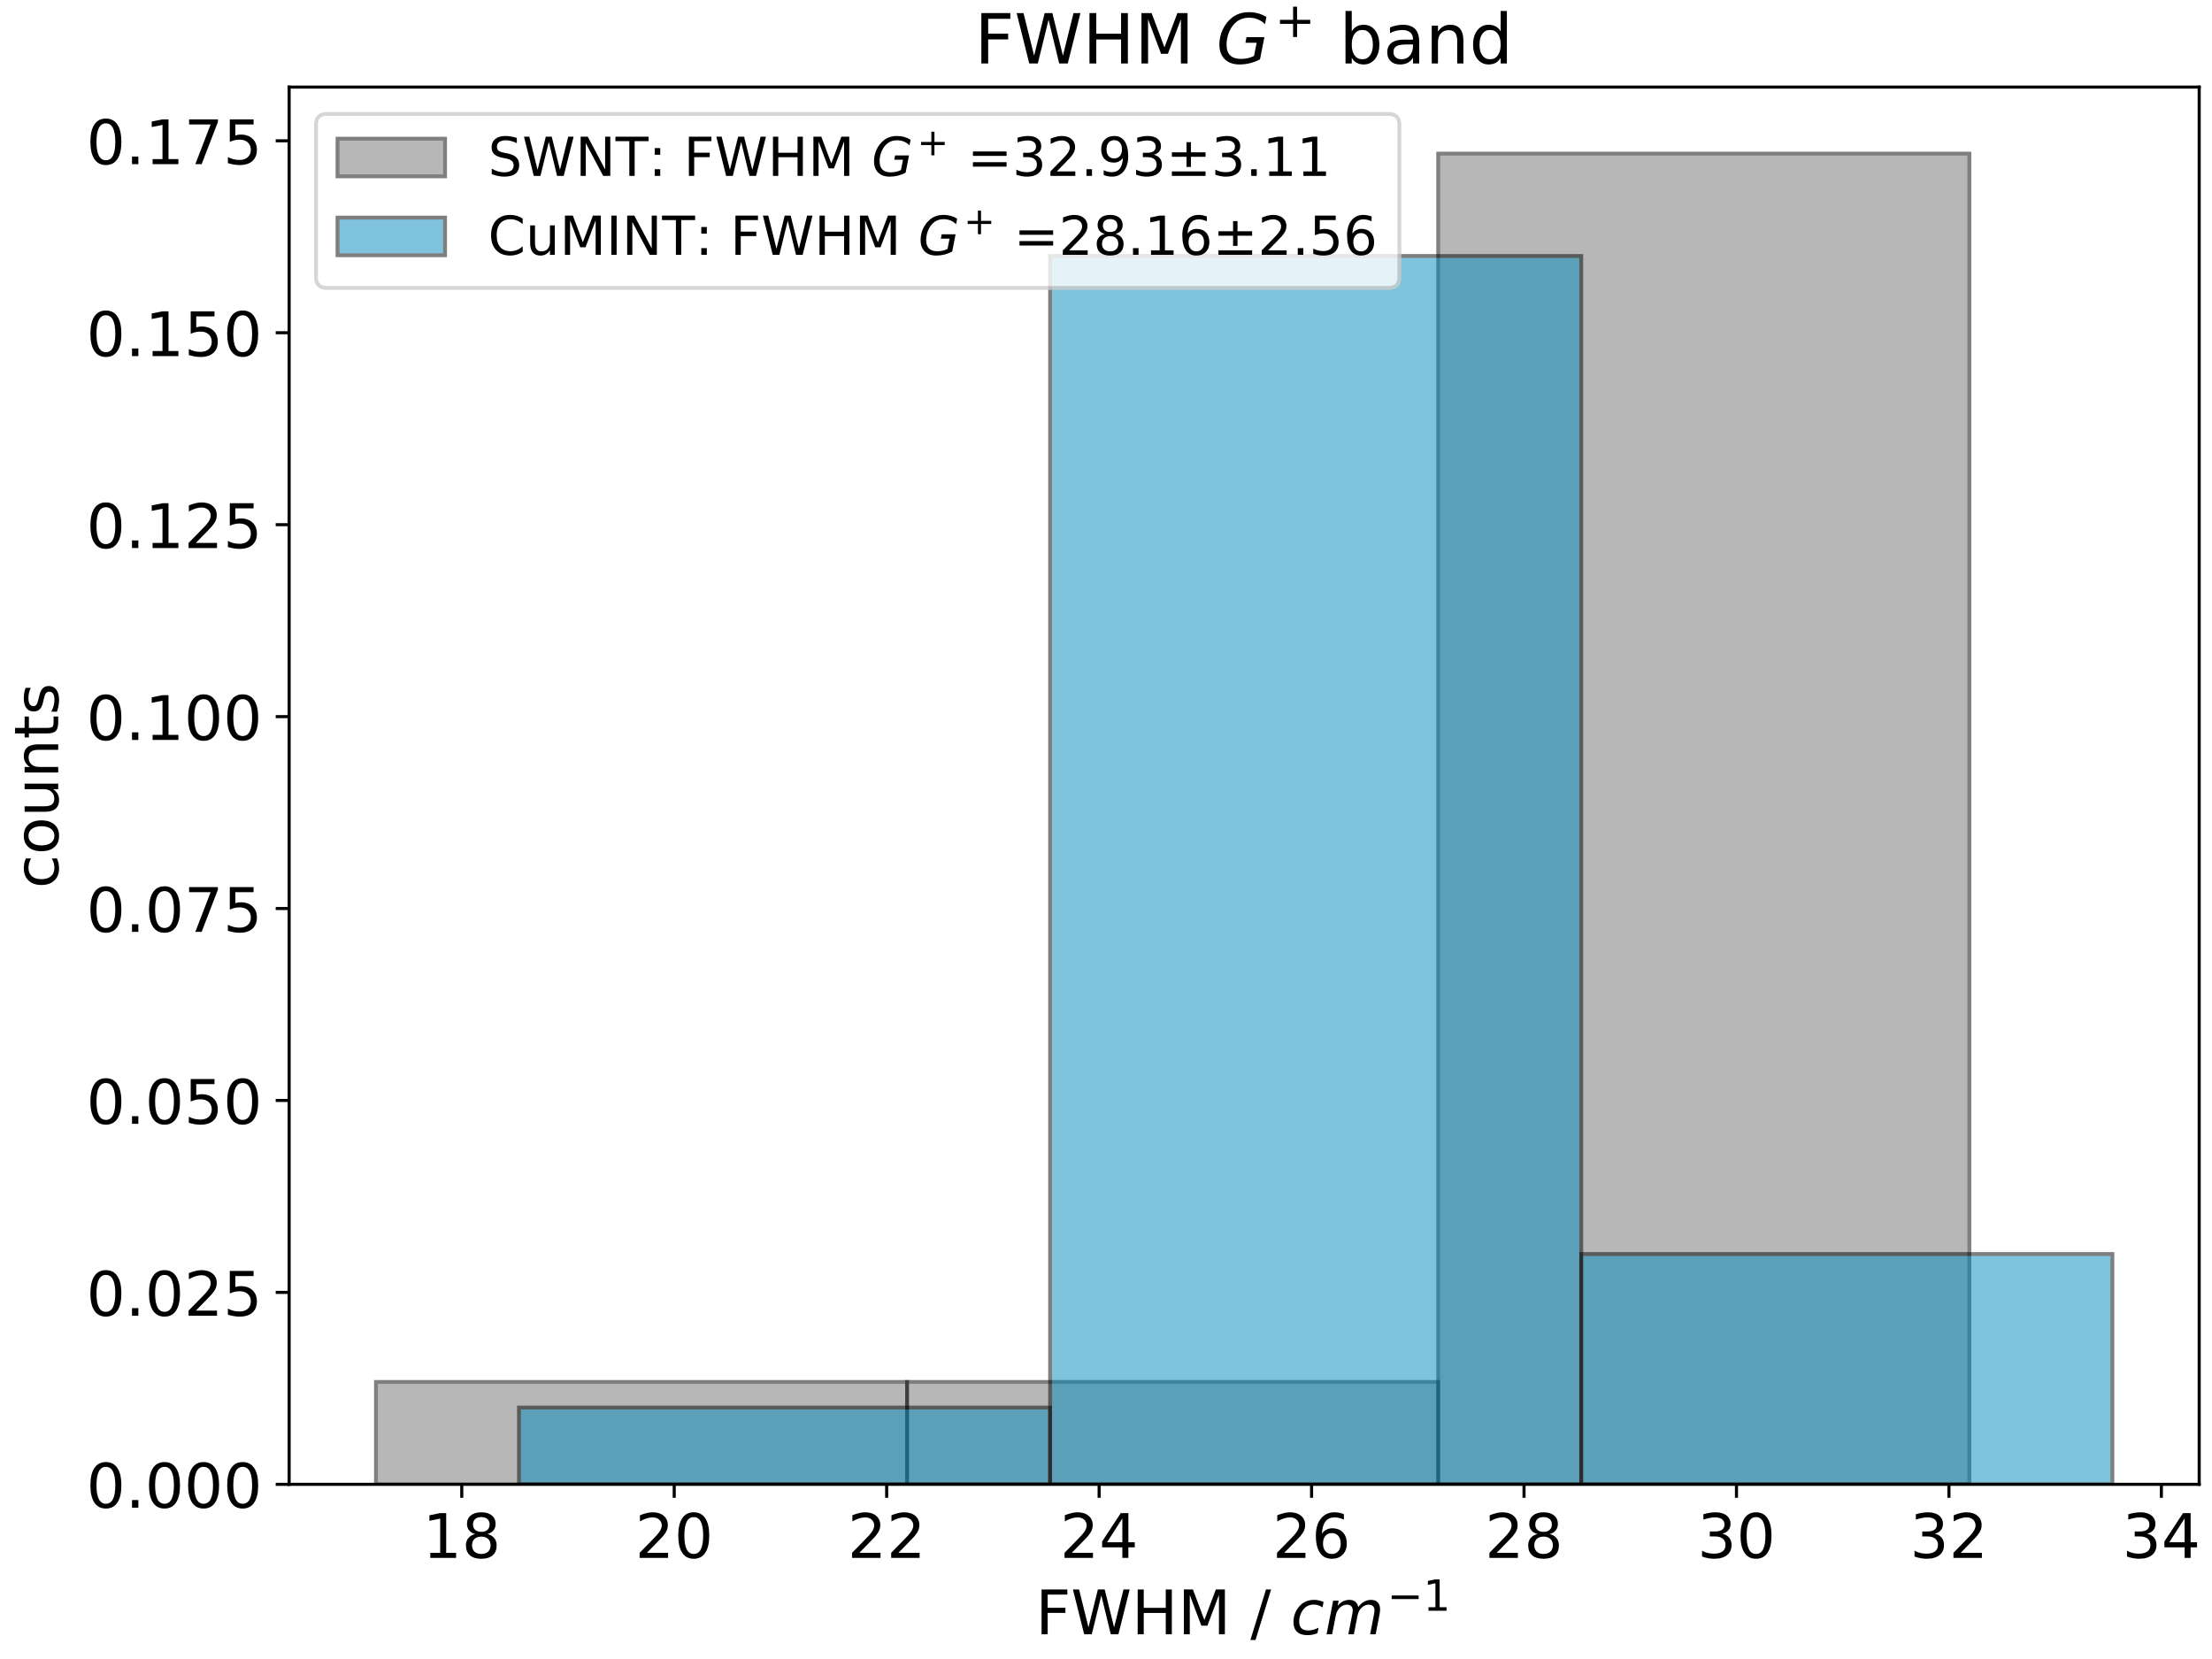
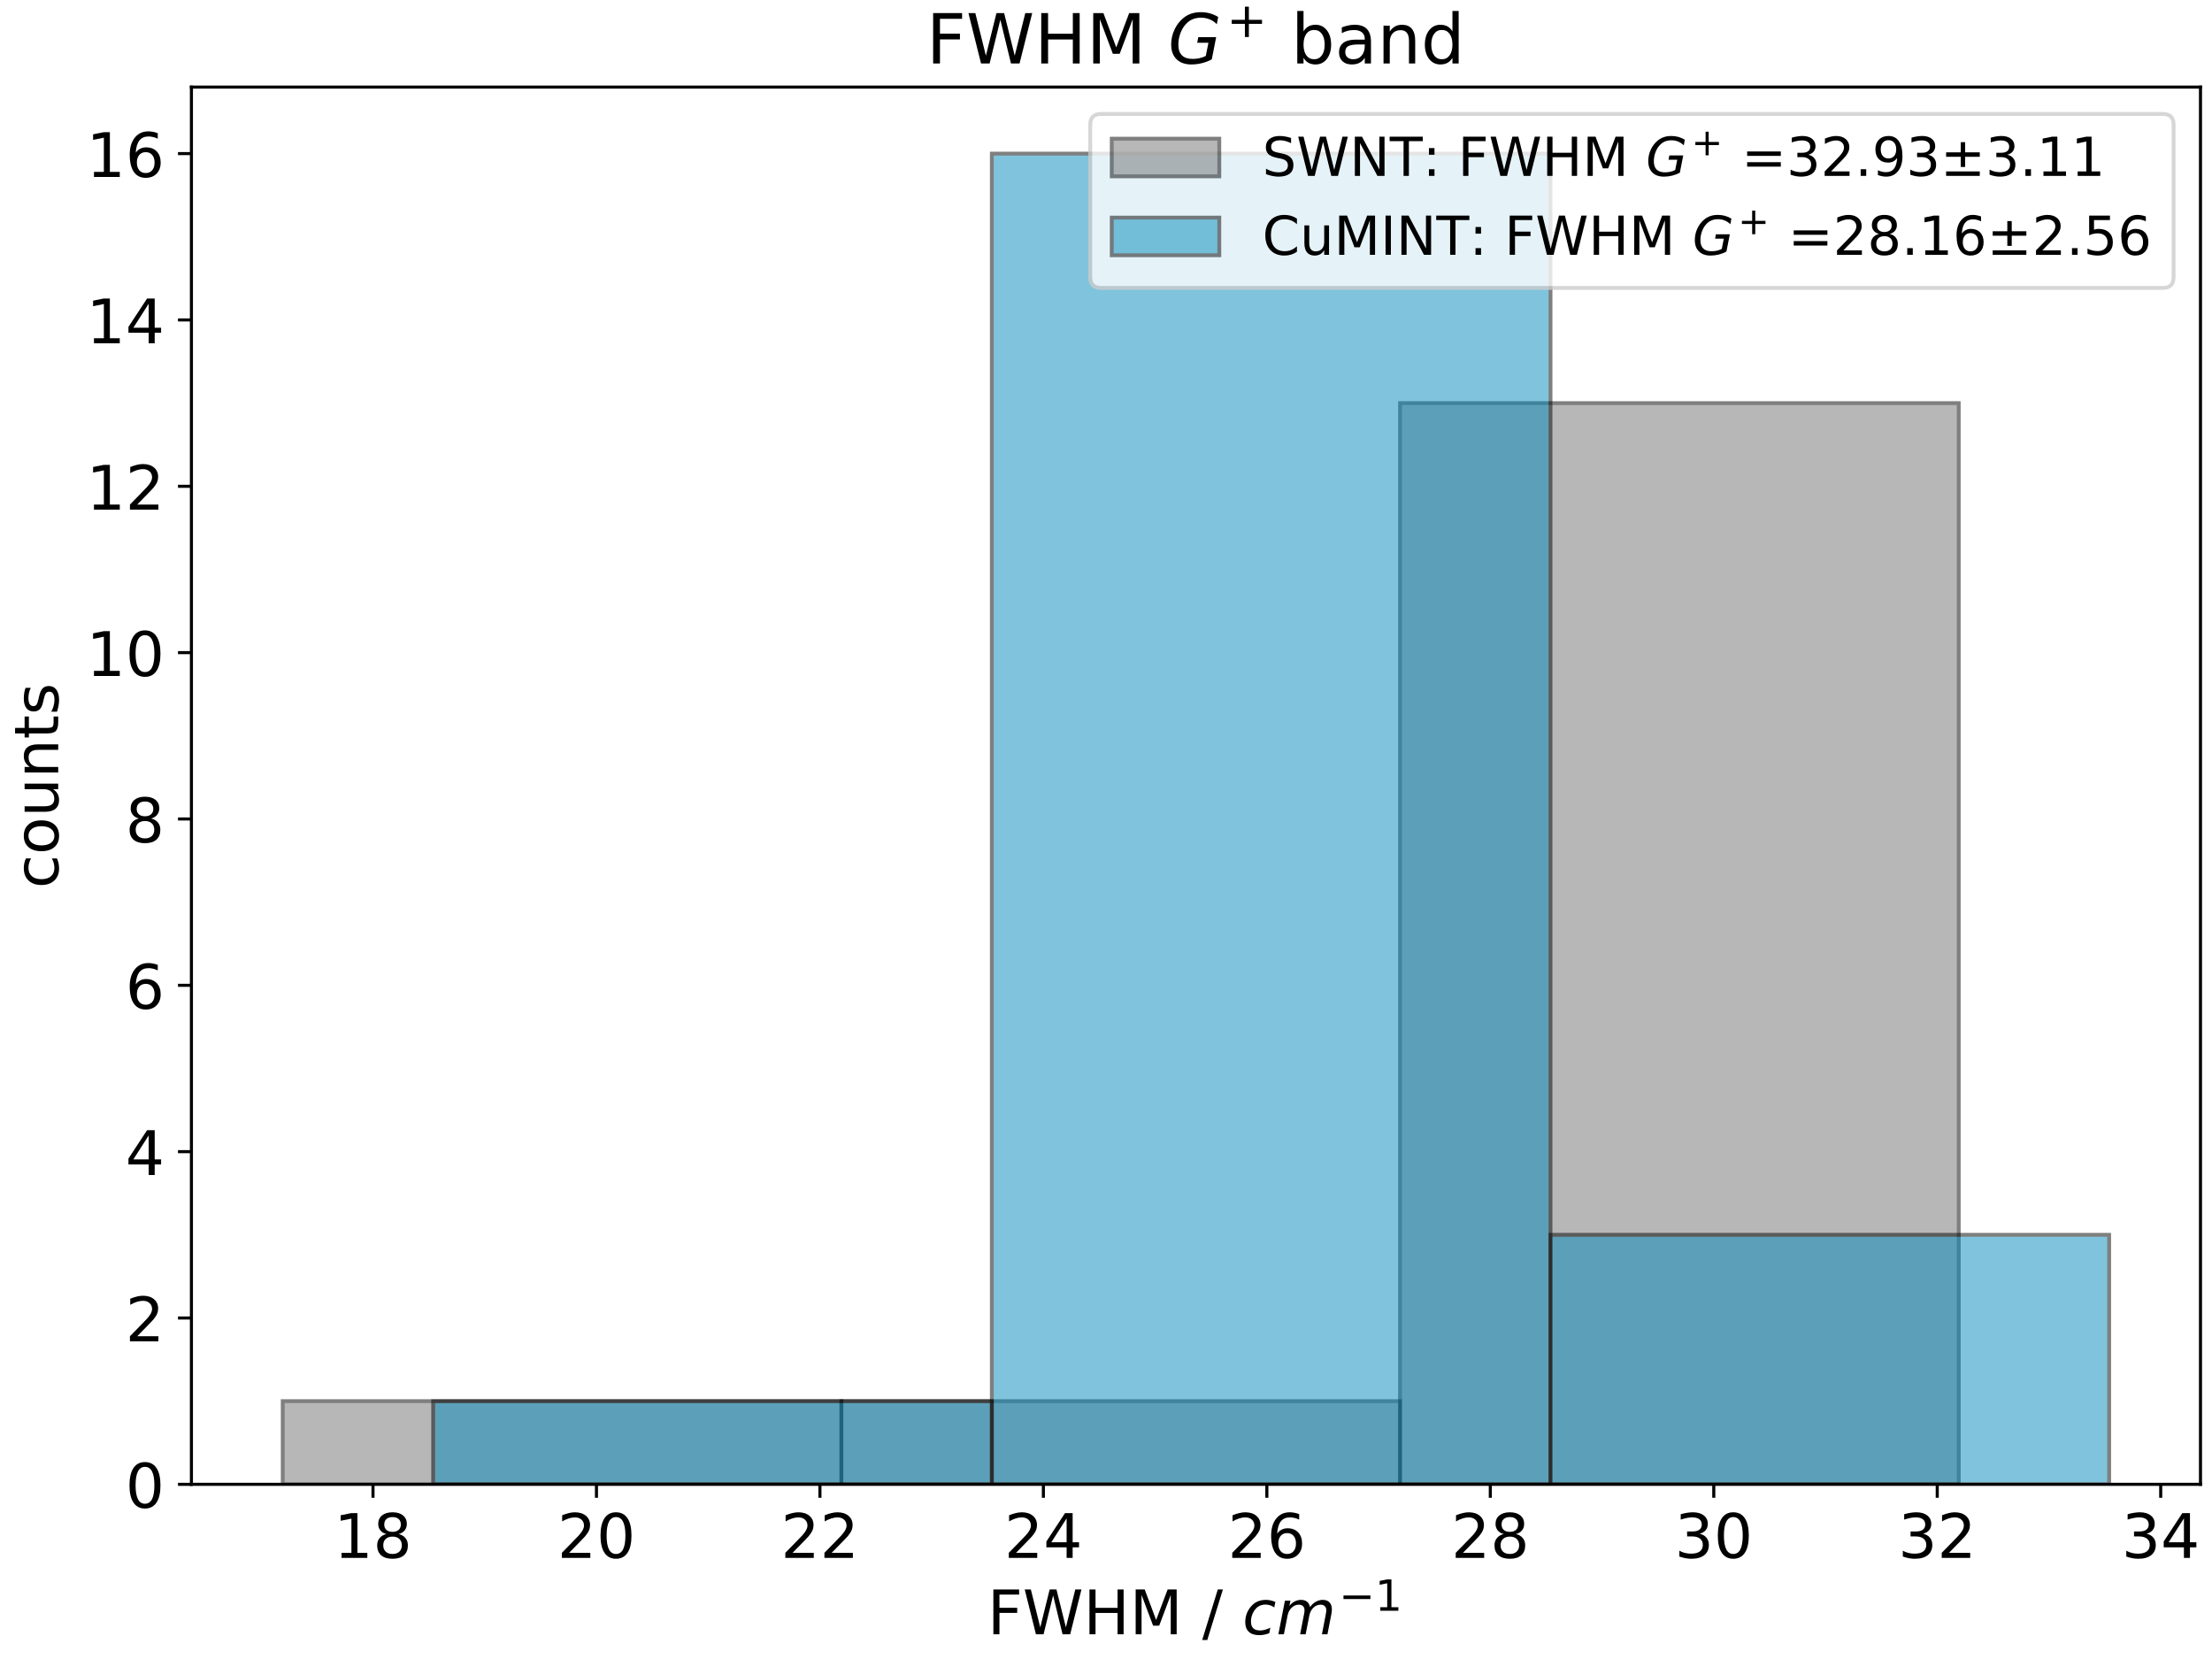
<svg xmlns="http://www.w3.org/2000/svg" xmlns:xlink="http://www.w3.org/1999/xlink" width="576pt" height="432pt" viewBox="0 0 576 432" version="1.1">
  <defs>
    <style type="text/css">*{stroke-linejoin: round; stroke-linecap: butt}</style>
  </defs>
  <g id="figure_1">
    <g id="patch_1">
      <path d="M 0 432  L 576 432  L 576 0  L 0 0  z " style="fill: #ffffff" />
    </g>
    <g id="axes_1">
      <g id="patch_2">
-         <path d="M 75.29 386.515  L 572.666 386.515  L 572.666 22.677  L 75.29 22.677  z " style="fill: #ffffff" />
+         <path d="M 49.845 386.515  L 573 386.515  L 573 22.677  L 49.845 22.677  z " style="fill: #ffffff" />
      </g>
      <g id="patch_3">
-         <path d="M 97.898 386.515  L 236.203 386.515  L 236.203 359.86  L 97.898 359.86  z " clip-path="url(#p4f8b3da697)" style="fill: #6f6f6f; opacity: 0.5; stroke: #000000; stroke-linejoin: miter" />
+         <path d="M 73.625 386.515  L 219.099 386.515  L 219.099 364.858  L 73.625 364.858  z " clip-path="url(#p74e4b82abc)" style="fill: #6f6f6f; opacity: 0.5; stroke: #000000; stroke-linejoin: miter" />
      </g>
      <g id="patch_4">
-         <path d="M 236.203 386.515  L 374.509 386.515  L 374.509 359.86  L 236.203 359.86  z " clip-path="url(#p4f8b3da697)" style="fill: #6f6f6f; opacity: 0.5; stroke: #000000; stroke-linejoin: miter" />
+         <path d="M 219.099 386.515  L 364.572 386.515  L 364.572 364.858  L 219.099 364.858  z " clip-path="url(#p74e4b82abc)" style="fill: #6f6f6f; opacity: 0.5; stroke: #000000; stroke-linejoin: miter" />
      </g>
      <g id="patch_5">
-         <path d="M 374.509 386.515  L 512.814 386.515  L 512.814 40.003  L 374.509 40.003  z " clip-path="url(#p4f8b3da697)" style="fill: #6f6f6f; opacity: 0.5; stroke: #000000; stroke-linejoin: miter" />
+         <path d="M 364.572 386.515  L 510.046 386.515  L 510.046 104.974  L 364.572 104.974  z " clip-path="url(#p74e4b82abc)" style="fill: #6f6f6f; opacity: 0.5; stroke: #000000; stroke-linejoin: miter" />
      </g>
      <g id="patch_6">
-         <path d="M 135.142 386.515  L 273.447 386.515  L 273.447 366.524  L 135.142 366.524  z " clip-path="url(#p4f8b3da697)" style="fill: #008aba; opacity: 0.5; stroke: #000000; stroke-linejoin: miter" />
+         <path d="M 112.799 386.515  L 258.273 386.515  L 258.273 364.858  L 112.799 364.858  z " clip-path="url(#p74e4b82abc)" style="fill: #008aba; opacity: 0.5; stroke: #000000; stroke-linejoin: miter" />
      </g>
      <g id="patch_7">
-         <path d="M 273.447 386.515  L 411.752 386.515  L 411.752 66.658  L 273.447 66.658  z " clip-path="url(#p4f8b3da697)" style="fill: #008aba; opacity: 0.5; stroke: #000000; stroke-linejoin: miter" />
+         <path d="M 258.273 386.515  L 403.746 386.515  L 403.746 40.003  L 258.273 40.003  z " clip-path="url(#p74e4b82abc)" style="fill: #008aba; opacity: 0.5; stroke: #000000; stroke-linejoin: miter" />
      </g>
      <g id="patch_8">
-         <path d="M 411.752 386.515  L 550.058 386.515  L 550.058 326.542  L 411.752 326.542  z " clip-path="url(#p4f8b3da697)" style="fill: #008aba; opacity: 0.5; stroke: #000000; stroke-linejoin: miter" />
+         <path d="M 403.746 386.515  L 549.22 386.515  L 549.22 321.544  L 403.746 321.544  z " clip-path="url(#p74e4b82abc)" style="fill: #008aba; opacity: 0.5; stroke: #000000; stroke-linejoin: miter" />
      </g>
      <g id="matplotlib.axis_1">
        <g id="xtick_1">
          <g id="line2d_1">
            <defs>
-               <path id="mf78ee5c42e" d="M 0 0  L 0 3.5  " style="stroke: #000000; stroke-width: 0.8" />
-             </defs>
-             <g>
-               <use xlink:href="#mf78ee5c42e" x="120.243" y="386.515" style="stroke: #000000; stroke-width: 0.8" />
+               <path id="m0938217776" d="M 0 0  L 0 3.5  " style="stroke: #000000; stroke-width: 0.8" />
+             </defs>
+             <g>
+               <use xlink:href="#m0938217776" x="97.128" y="386.515" style="stroke: #000000; stroke-width: 0.8" />
            </g>
          </g>
          <g id="text_1">
-             <g transform="translate(110.0627 405.6723)scale(0.16 -0.16)">
+             <g transform="translate(86.94761 405.6723)scale(0.16 -0.16)">
              <defs>
                <path id="DejaVuSans-31" d="M 794 531  L 1825 531  L 1825 4091  L 703 3866  L 703 4441  L 1819 4666  L 2450 4666  L 2450 531  L 3481 531  L 3481 0  L 794 0  L 794 531  z " transform="scale(0.015625)" />
                <path id="DejaVuSans-38" d="M 2034 2216  Q 1584 2216 1326 1975  Q 1069 1734 1069 1313  Q 1069 891 1326 650  Q 1584 409 2034 409  Q 2484 409 2743 651  Q 3003 894 3003 1313  Q 3003 1734 2745 1975  Q 2488 2216 2034 2216  z M 1403 2484  Q 997 2584 770 2862  Q 544 3141 544 3541  Q 544 4100 942 4425  Q 1341 4750 2034 4750  Q 2731 4750 3128 4425  Q 3525 4100 3525 3541  Q 3525 3141 3298 2862  Q 3072 2584 2669 2484  Q 3125 2378 3379 2068  Q 3634 1759 3634 1313  Q 3634 634 3220 271  Q 2806 -91 2034 -91  Q 1263 -91 848 271  Q 434 634 434 1313  Q 434 1759 690 2068  Q 947 2378 1403 2484  z M 1172 3481  Q 1172 3119 1398 2916  Q 1625 2713 2034 2713  Q 2441 2713 2670 2916  Q 2900 3119 2900 3481  Q 2900 3844 2670 4047  Q 2441 4250 2034 4250  Q 1625 4250 1398 4047  Q 1172 3844 1172 3481  z " transform="scale(0.015625)" />
              </defs>
              <use xlink:href="#DejaVuSans-31" />
              <use xlink:href="#DejaVuSans-38" x="63.623" />
            </g>
          </g>
        </g>
        <g id="xtick_2">
          <g id="line2d_2">
            <g>
-               <use xlink:href="#mf78ee5c42e" x="175.565" y="386.515" style="stroke: #000000; stroke-width: 0.8" />
+               <use xlink:href="#m0938217776" x="155.317" y="386.515" style="stroke: #000000; stroke-width: 0.8" />
            </g>
          </g>
          <g id="text_2">
-             <g transform="translate(165.3848 405.6723)scale(0.16 -0.16)">
+             <g transform="translate(145.1371 405.6723)scale(0.16 -0.16)">
              <defs>
                <path id="DejaVuSans-32" d="M 1228 531  L 3431 531  L 3431 0  L 469 0  L 469 531  Q 828 903 1448 1529  Q 2069 2156 2228 2338  Q 2531 2678 2651 2914  Q 2772 3150 2772 3378  Q 2772 3750 2511 3984  Q 2250 4219 1831 4219  Q 1534 4219 1204 4116  Q 875 4013 500 3803  L 500 4441  Q 881 4594 1212 4672  Q 1544 4750 1819 4750  Q 2544 4750 2975 4387  Q 3406 4025 3406 3419  Q 3406 3131 3298 2873  Q 3191 2616 2906 2266  Q 2828 2175 2409 1742  Q 1991 1309 1228 531  z " transform="scale(0.015625)" />
                <path id="DejaVuSans-30" d="M 2034 4250  Q 1547 4250 1301 3770  Q 1056 3291 1056 2328  Q 1056 1369 1301 889  Q 1547 409 2034 409  Q 2525 409 2770 889  Q 3016 1369 3016 2328  Q 3016 3291 2770 3770  Q 2525 4250 2034 4250  z M 2034 4750  Q 2819 4750 3233 4129  Q 3647 3509 3647 2328  Q 3647 1150 3233 529  Q 2819 -91 2034 -91  Q 1250 -91 836 529  Q 422 1150 422 2328  Q 422 3509 836 4129  Q 1250 4750 2034 4750  z " transform="scale(0.015625)" />
              </defs>
              <use xlink:href="#DejaVuSans-32" />
              <use xlink:href="#DejaVuSans-30" x="63.623" />
            </g>
          </g>
        </g>
        <g id="xtick_3">
          <g id="line2d_3">
            <g>
-               <use xlink:href="#mf78ee5c42e" x="230.887" y="386.515" style="stroke: #000000; stroke-width: 0.8" />
+               <use xlink:href="#m0938217776" x="213.507" y="386.515" style="stroke: #000000; stroke-width: 0.8" />
            </g>
          </g>
          <g id="text_3">
-             <g transform="translate(220.7069 405.6723)scale(0.16 -0.16)">
+             <g transform="translate(203.3265 405.6723)scale(0.16 -0.16)">
              <use xlink:href="#DejaVuSans-32" />
              <use xlink:href="#DejaVuSans-32" x="63.623" />
            </g>
          </g>
        </g>
        <g id="xtick_4">
          <g id="line2d_4">
            <g>
-               <use xlink:href="#mf78ee5c42e" x="286.209" y="386.515" style="stroke: #000000; stroke-width: 0.8" />
+               <use xlink:href="#m0938217776" x="271.696" y="386.515" style="stroke: #000000; stroke-width: 0.8" />
            </g>
          </g>
          <g id="text_4">
-             <g transform="translate(276.029 405.6723)scale(0.16 -0.16)">
+             <g transform="translate(261.516 405.6723)scale(0.16 -0.16)">
              <defs>
                <path id="DejaVuSans-34" d="M 2419 4116  L 825 1625  L 2419 1625  L 2419 4116  z M 2253 4666  L 3047 4666  L 3047 1625  L 3713 1625  L 3713 1100  L 3047 1100  L 3047 0  L 2419 0  L 2419 1100  L 313 1100  L 313 1709  L 2253 4666  z " transform="scale(0.015625)" />
              </defs>
              <use xlink:href="#DejaVuSans-32" />
              <use xlink:href="#DejaVuSans-34" x="63.623" />
            </g>
          </g>
        </g>
        <g id="xtick_5">
          <g id="line2d_5">
            <g>
-               <use xlink:href="#mf78ee5c42e" x="341.531" y="386.515" style="stroke: #000000; stroke-width: 0.8" />
+               <use xlink:href="#m0938217776" x="329.885" y="386.515" style="stroke: #000000; stroke-width: 0.8" />
            </g>
          </g>
          <g id="text_5">
-             <g transform="translate(331.351 405.6723)scale(0.16 -0.16)">
+             <g transform="translate(319.7054 405.6723)scale(0.16 -0.16)">
              <defs>
                <path id="DejaVuSans-36" d="M 2113 2584  Q 1688 2584 1439 2293  Q 1191 2003 1191 1497  Q 1191 994 1439 701  Q 1688 409 2113 409  Q 2538 409 2786 701  Q 3034 994 3034 1497  Q 3034 2003 2786 2293  Q 2538 2584 2113 2584  z M 3366 4563  L 3366 3988  Q 3128 4100 2886 4159  Q 2644 4219 2406 4219  Q 1781 4219 1451 3797  Q 1122 3375 1075 2522  Q 1259 2794 1537 2939  Q 1816 3084 2150 3084  Q 2853 3084 3261 2657  Q 3669 2231 3669 1497  Q 3669 778 3244 343  Q 2819 -91 2113 -91  Q 1303 -91 875 529  Q 447 1150 447 2328  Q 447 3434 972 4092  Q 1497 4750 2381 4750  Q 2619 4750 2861 4703  Q 3103 4656 3366 4563  z " transform="scale(0.015625)" />
              </defs>
              <use xlink:href="#DejaVuSans-32" />
              <use xlink:href="#DejaVuSans-36" x="63.623" />
            </g>
          </g>
        </g>
        <g id="xtick_6">
          <g id="line2d_6">
            <g>
-               <use xlink:href="#mf78ee5c42e" x="396.853" y="386.515" style="stroke: #000000; stroke-width: 0.8" />
+               <use xlink:href="#m0938217776" x="388.075" y="386.515" style="stroke: #000000; stroke-width: 0.8" />
            </g>
          </g>
          <g id="text_6">
-             <g transform="translate(386.6731 405.6723)scale(0.16 -0.16)">
+             <g transform="translate(377.8949 405.6723)scale(0.16 -0.16)">
              <use xlink:href="#DejaVuSans-32" />
              <use xlink:href="#DejaVuSans-38" x="63.623" />
            </g>
          </g>
        </g>
        <g id="xtick_7">
          <g id="line2d_7">
            <g>
-               <use xlink:href="#mf78ee5c42e" x="452.175" y="386.515" style="stroke: #000000; stroke-width: 0.8" />
+               <use xlink:href="#m0938217776" x="446.264" y="386.515" style="stroke: #000000; stroke-width: 0.8" />
            </g>
          </g>
          <g id="text_7">
-             <g transform="translate(441.9952 405.6723)scale(0.16 -0.16)">
+             <g transform="translate(436.0844 405.6723)scale(0.16 -0.16)">
              <defs>
                <path id="DejaVuSans-33" d="M 2597 2516  Q 3050 2419 3304 2112  Q 3559 1806 3559 1356  Q 3559 666 3084 287  Q 2609 -91 1734 -91  Q 1441 -91 1130 -33  Q 819 25 488 141  L 488 750  Q 750 597 1062 519  Q 1375 441 1716 441  Q 2309 441 2620 675  Q 2931 909 2931 1356  Q 2931 1769 2642 2001  Q 2353 2234 1838 2234  L 1294 2234  L 1294 2753  L 1863 2753  Q 2328 2753 2575 2939  Q 2822 3125 2822 3475  Q 2822 3834 2567 4026  Q 2313 4219 1838 4219  Q 1578 4219 1281 4162  Q 984 4106 628 3988  L 628 4550  Q 988 4650 1302 4700  Q 1616 4750 1894 4750  Q 2613 4750 3031 4423  Q 3450 4097 3450 3541  Q 3450 3153 3228 2886  Q 3006 2619 2597 2516  z " transform="scale(0.015625)" />
              </defs>
              <use xlink:href="#DejaVuSans-33" />
              <use xlink:href="#DejaVuSans-30" x="63.623" />
            </g>
          </g>
        </g>
        <g id="xtick_8">
          <g id="line2d_8">
            <g>
-               <use xlink:href="#mf78ee5c42e" x="507.497" y="386.515" style="stroke: #000000; stroke-width: 0.8" />
+               <use xlink:href="#m0938217776" x="504.454" y="386.515" style="stroke: #000000; stroke-width: 0.8" />
            </g>
          </g>
          <g id="text_8">
-             <g transform="translate(497.3173 405.6723)scale(0.16 -0.16)">
+             <g transform="translate(494.2738 405.6723)scale(0.16 -0.16)">
              <use xlink:href="#DejaVuSans-33" />
              <use xlink:href="#DejaVuSans-32" x="63.623" />
            </g>
          </g>
        </g>
        <g id="xtick_9">
          <g id="line2d_9">
            <g>
-               <use xlink:href="#mf78ee5c42e" x="562.819" y="386.515" style="stroke: #000000; stroke-width: 0.8" />
+               <use xlink:href="#m0938217776" x="562.643" y="386.515" style="stroke: #000000; stroke-width: 0.8" />
            </g>
          </g>
          <g id="text_9">
-             <g transform="translate(552.6394 405.6723)scale(0.16 -0.16)">
+             <g transform="translate(552.4633 405.6723)scale(0.16 -0.16)">
              <use xlink:href="#DejaVuSans-33" />
              <use xlink:href="#DejaVuSans-34" x="63.623" />
            </g>
          </g>
        </g>
        <g id="text_10">
-           <g transform="translate(269.6579 425.6723)scale(0.16 -0.16)">
+           <g transform="translate(257.1025 425.6723)scale(0.16 -0.16)">
            <defs>
              <path id="DejaVuSans-46" d="M 628 4666  L 3309 4666  L 3309 4134  L 1259 4134  L 1259 2759  L 3109 2759  L 3109 2228  L 1259 2228  L 1259 0  L 628 0  L 628 4666  z " transform="scale(0.015625)" />
              <path id="DejaVuSans-57" d="M 213 4666  L 850 4666  L 1831 722  L 2809 4666  L 3519 4666  L 4500 722  L 5478 4666  L 6119 4666  L 4947 0  L 4153 0  L 3169 4050  L 2175 0  L 1381 0  L 213 4666  z " transform="scale(0.015625)" />
              <path id="DejaVuSans-48" d="M 628 4666  L 1259 4666  L 1259 2753  L 3553 2753  L 3553 4666  L 4184 4666  L 4184 0  L 3553 0  L 3553 2222  L 1259 2222  L 1259 0  L 628 0  L 628 4666  z " transform="scale(0.015625)" />
              <path id="DejaVuSans-4d" d="M 628 4666  L 1569 4666  L 2759 1491  L 3956 4666  L 4897 4666  L 4897 0  L 4281 0  L 4281 4097  L 3078 897  L 2444 897  L 1241 4097  L 1241 0  L 628 0  L 628 4666  z " transform="scale(0.015625)" />
              <path id="DejaVuSans-20" transform="scale(0.015625)" />
              <path id="DejaVuSans-2f" d="M 1625 4666  L 2156 4666  L 531 -594  L 0 -594  L 1625 4666  z " transform="scale(0.015625)" />
              <path id="DejaVuSans-Oblique-63" d="M 3431 3366  L 3316 2797  Q 3109 2947 2876 3022  Q 2644 3097 2394 3097  Q 2119 3097 1870 3000  Q 1622 2903 1453 2725  Q 1184 2453 1037 2087  Q 891 1722 891 1331  Q 891 859 1127 628  Q 1363 397 1844 397  Q 2081 397 2348 469  Q 2616 541 2906 684  L 2797 116  Q 2547 13 2283 -39  Q 2019 -91 1741 -91  Q 1044 -91 669 257  Q 294 606 294 1253  Q 294 1797 489 2255  Q 684 2713 1069 3078  Q 1331 3328 1684 3456  Q 2038 3584 2456 3584  Q 2700 3584 2940 3529  Q 3181 3475 3431 3366  z " transform="scale(0.015625)" />
              <path id="DejaVuSans-Oblique-6d" d="M 5747 2113  L 5338 0  L 4763 0  L 5166 2094  Q 5191 2228 5203 2325  Q 5216 2422 5216 2491  Q 5216 2772 5059 2928  Q 4903 3084 4622 3084  Q 4203 3084 3875 2770  Q 3547 2456 3450 1953  L 3066 0  L 2491 0  L 2900 2094  Q 2925 2209 2937 2307  Q 2950 2406 2950 2484  Q 2950 2769 2794 2926  Q 2638 3084 2363 3084  Q 1938 3084 1609 2770  Q 1281 2456 1184 1953  L 800 0  L 225 0  L 909 3500  L 1484 3500  L 1375 2956  Q 1609 3263 1923 3423  Q 2238 3584 2597 3584  Q 2978 3584 3223 3384  Q 3469 3184 3519 2828  Q 3781 3197 4126 3390  Q 4472 3584 4856 3584  Q 5306 3584 5551 3325  Q 5797 3066 5797 2591  Q 5797 2488 5784 2364  Q 5772 2241 5747 2113  z " transform="scale(0.015625)" />
              <path id="DejaVuSans-2212" d="M 678 2272  L 4684 2272  L 4684 1741  L 678 1741  L 678 2272  z " transform="scale(0.015625)" />
            </defs>
            <use xlink:href="#DejaVuSans-46" transform="translate(0 0.684375)" />
            <use xlink:href="#DejaVuSans-57" transform="translate(57.51953 0.684375)" />
            <use xlink:href="#DejaVuSans-48" transform="translate(156.3965 0.684375)" />
            <use xlink:href="#DejaVuSans-4d" transform="translate(231.5918 0.684375)" />
            <use xlink:href="#DejaVuSans-20" transform="translate(317.8711 0.684375)" />
            <use xlink:href="#DejaVuSans-2f" transform="translate(349.6582 0.684375)" />
            <use xlink:href="#DejaVuSans-20" transform="translate(383.3496 0.684375)" />
            <use xlink:href="#DejaVuSans-Oblique-63" transform="translate(415.1367 0.684375)" />
            <use xlink:href="#DejaVuSans-Oblique-6d" transform="translate(470.1172 0.684375)" />
            <use xlink:href="#DejaVuSans-2212" transform="translate(572.1792 38.96563)scale(0.7)" />
            <use xlink:href="#DejaVuSans-31" transform="translate(630.8315 38.96563)scale(0.7)" />
          </g>
        </g>
      </g>
      <g id="matplotlib.axis_2">
        <g id="ytick_1">
          <g id="line2d_10">
            <defs>
-               <path id="md3f46607c5" d="M 0 0  L -3.5 0  " style="stroke: #000000; stroke-width: 0.8" />
-             </defs>
-             <g>
-               <use xlink:href="#md3f46607c5" x="75.29" y="386.515" style="stroke: #000000; stroke-width: 0.8" />
+               <path id="m420db9d6d7" d="M 0 0  L -3.5 0  " style="stroke: #000000; stroke-width: 0.8" />
+             </defs>
+             <g>
+               <use xlink:href="#m420db9d6d7" x="49.845" y="386.515" style="stroke: #000000; stroke-width: 0.8" />
            </g>
          </g>
          <g id="text_11">
-             <g transform="translate(22.48524 392.5935)scale(0.16 -0.16)">
-               <defs>
-                 <path id="DejaVuSans-2e" d="M 684 794  L 1344 794  L 1344 0  L 684 0  L 684 794  z " transform="scale(0.015625)" />
-               </defs>
+             <g transform="translate(32.66524 392.5935)scale(0.16 -0.16)">
              <use xlink:href="#DejaVuSans-30" />
-               <use xlink:href="#DejaVuSans-2e" x="63.623" />
-               <use xlink:href="#DejaVuSans-30" x="95.41" />
-               <use xlink:href="#DejaVuSans-30" x="159.033" />
-               <use xlink:href="#DejaVuSans-30" x="222.656" />
            </g>
          </g>
        </g>
        <g id="ytick_2">
          <g id="line2d_11">
            <g>
-               <use xlink:href="#md3f46607c5" x="75.29" y="336.537" style="stroke: #000000; stroke-width: 0.8" />
+               <use xlink:href="#m420db9d6d7" x="49.845" y="343.201" style="stroke: #000000; stroke-width: 0.8" />
            </g>
          </g>
          <g id="text_12">
-             <g transform="translate(22.48524 342.6159)scale(0.16 -0.16)">
-               <defs>
-                 <path id="DejaVuSans-35" d="M 691 4666  L 3169 4666  L 3169 4134  L 1269 4134  L 1269 2991  Q 1406 3038 1543 3061  Q 1681 3084 1819 3084  Q 2600 3084 3056 2656  Q 3513 2228 3513 1497  Q 3513 744 3044 326  Q 2575 -91 1722 -91  Q 1428 -91 1123 -41  Q 819 9 494 109  L 494 744  Q 775 591 1075 516  Q 1375 441 1709 441  Q 2250 441 2565 725  Q 2881 1009 2881 1497  Q 2881 1984 2565 2268  Q 2250 2553 1709 2553  Q 1456 2553 1204 2497  Q 953 2441 691 2322  L 691 4666  z " transform="scale(0.015625)" />
-               </defs>
-               <use xlink:href="#DejaVuSans-30" />
-               <use xlink:href="#DejaVuSans-2e" x="63.623" />
-               <use xlink:href="#DejaVuSans-30" x="95.41" />
-               <use xlink:href="#DejaVuSans-32" x="159.033" />
-               <use xlink:href="#DejaVuSans-35" x="222.656" />
+             <g transform="translate(32.66524 349.2795)scale(0.16 -0.16)">
+               <use xlink:href="#DejaVuSans-32" />
            </g>
          </g>
        </g>
        <g id="ytick_3">
          <g id="line2d_12">
            <g>
-               <use xlink:href="#md3f46607c5" x="75.29" y="286.559" style="stroke: #000000; stroke-width: 0.8" />
+               <use xlink:href="#m420db9d6d7" x="49.845" y="299.887" style="stroke: #000000; stroke-width: 0.8" />
            </g>
          </g>
          <g id="text_13">
-             <g transform="translate(22.48524 292.6382)scale(0.16 -0.16)">
-               <use xlink:href="#DejaVuSans-30" />
-               <use xlink:href="#DejaVuSans-2e" x="63.623" />
-               <use xlink:href="#DejaVuSans-30" x="95.41" />
-               <use xlink:href="#DejaVuSans-35" x="159.033" />
-               <use xlink:href="#DejaVuSans-30" x="222.656" />
+             <g transform="translate(32.66524 305.9656)scale(0.16 -0.16)">
+               <use xlink:href="#DejaVuSans-34" />
            </g>
          </g>
        </g>
        <g id="ytick_4">
          <g id="line2d_13">
            <g>
-               <use xlink:href="#md3f46607c5" x="75.29" y="236.582" style="stroke: #000000; stroke-width: 0.8" />
+               <use xlink:href="#m420db9d6d7" x="49.845" y="256.573" style="stroke: #000000; stroke-width: 0.8" />
            </g>
          </g>
          <g id="text_14">
-             <g transform="translate(22.48524 242.6605)scale(0.16 -0.16)">
-               <defs>
-                 <path id="DejaVuSans-37" d="M 525 4666  L 3525 4666  L 3525 4397  L 1831 0  L 1172 0  L 2766 4134  L 525 4134  L 525 4666  z " transform="scale(0.015625)" />
-               </defs>
-               <use xlink:href="#DejaVuSans-30" />
-               <use xlink:href="#DejaVuSans-2e" x="63.623" />
-               <use xlink:href="#DejaVuSans-30" x="95.41" />
-               <use xlink:href="#DejaVuSans-37" x="159.033" />
-               <use xlink:href="#DejaVuSans-35" x="222.656" />
+             <g transform="translate(32.66524 262.6516)scale(0.16 -0.16)">
+               <use xlink:href="#DejaVuSans-36" />
            </g>
          </g>
        </g>
        <g id="ytick_5">
          <g id="line2d_14">
            <g>
-               <use xlink:href="#md3f46607c5" x="75.29" y="186.604" style="stroke: #000000; stroke-width: 0.8" />
+               <use xlink:href="#m420db9d6d7" x="49.845" y="213.259" style="stroke: #000000; stroke-width: 0.8" />
            </g>
          </g>
          <g id="text_15">
-             <g transform="translate(22.48524 192.6829)scale(0.16 -0.16)">
-               <use xlink:href="#DejaVuSans-30" />
-               <use xlink:href="#DejaVuSans-2e" x="63.623" />
-               <use xlink:href="#DejaVuSans-31" x="95.41" />
-               <use xlink:href="#DejaVuSans-30" x="159.033" />
-               <use xlink:href="#DejaVuSans-30" x="222.656" />
+             <g transform="translate(32.66524 219.3376)scale(0.16 -0.16)">
+               <use xlink:href="#DejaVuSans-38" />
            </g>
          </g>
        </g>
        <g id="ytick_6">
          <g id="line2d_15">
            <g>
-               <use xlink:href="#md3f46607c5" x="75.29" y="136.626" style="stroke: #000000; stroke-width: 0.8" />
+               <use xlink:href="#m420db9d6d7" x="49.845" y="169.945" style="stroke: #000000; stroke-width: 0.8" />
            </g>
          </g>
          <g id="text_16">
-             <g transform="translate(22.48524 142.7052)scale(0.16 -0.16)">
-               <use xlink:href="#DejaVuSans-30" />
-               <use xlink:href="#DejaVuSans-2e" x="63.623" />
-               <use xlink:href="#DejaVuSans-31" x="95.41" />
-               <use xlink:href="#DejaVuSans-32" x="159.033" />
-               <use xlink:href="#DejaVuSans-35" x="222.656" />
+             <g transform="translate(22.48524 176.0237)scale(0.16 -0.16)">
+               <use xlink:href="#DejaVuSans-31" />
+               <use xlink:href="#DejaVuSans-30" x="63.623" />
            </g>
          </g>
        </g>
        <g id="ytick_7">
          <g id="line2d_16">
            <g>
-               <use xlink:href="#md3f46607c5" x="75.29" y="86.649" style="stroke: #000000; stroke-width: 0.8" />
+               <use xlink:href="#m420db9d6d7" x="49.845" y="126.631" style="stroke: #000000; stroke-width: 0.8" />
            </g>
          </g>
          <g id="text_17">
-             <g transform="translate(22.48524 92.72758)scale(0.16 -0.16)">
-               <use xlink:href="#DejaVuSans-30" />
-               <use xlink:href="#DejaVuSans-2e" x="63.623" />
-               <use xlink:href="#DejaVuSans-31" x="95.41" />
-               <use xlink:href="#DejaVuSans-35" x="159.033" />
-               <use xlink:href="#DejaVuSans-30" x="222.656" />
+             <g transform="translate(22.48524 132.7097)scale(0.16 -0.16)">
+               <use xlink:href="#DejaVuSans-31" />
+               <use xlink:href="#DejaVuSans-32" x="63.623" />
            </g>
          </g>
        </g>
        <g id="ytick_8">
          <g id="line2d_17">
            <g>
-               <use xlink:href="#md3f46607c5" x="75.29" y="36.671" style="stroke: #000000; stroke-width: 0.8" />
+               <use xlink:href="#m420db9d6d7" x="49.845" y="83.317" style="stroke: #000000; stroke-width: 0.8" />
            </g>
          </g>
          <g id="text_18">
-             <g transform="translate(22.48524 42.74992)scale(0.16 -0.16)">
-               <use xlink:href="#DejaVuSans-30" />
-               <use xlink:href="#DejaVuSans-2e" x="63.623" />
-               <use xlink:href="#DejaVuSans-31" x="95.41" />
-               <use xlink:href="#DejaVuSans-37" x="159.033" />
-               <use xlink:href="#DejaVuSans-35" x="222.656" />
-             </g>
-           </g>
-         </g>
-         <g id="text_19">
+             <g transform="translate(22.48524 89.39573)scale(0.16 -0.16)">
+               <use xlink:href="#DejaVuSans-31" />
+               <use xlink:href="#DejaVuSans-34" x="63.623" />
+             </g>
+           </g>
+         </g>
+         <g id="ytick_9">
+           <g id="line2d_18">
+             <g>
+               <use xlink:href="#m420db9d6d7" x="49.845" y="40.003" style="stroke: #000000; stroke-width: 0.8" />
+             </g>
+           </g>
+           <g id="text_19">
+             <g transform="translate(22.48524 46.08176)scale(0.16 -0.16)">
+               <use xlink:href="#DejaVuSans-31" />
+               <use xlink:href="#DejaVuSans-36" x="63.623" />
+             </g>
+           </g>
+         </g>
+         <g id="text_20">
          <g transform="translate(15.15774 231.3336)rotate(-90)scale(0.16 -0.16)">
            <defs>
              <path id="DejaVuSans-63" d="M 3122 3366  L 3122 2828  Q 2878 2963 2633 3030  Q 2388 3097 2138 3097  Q 1578 3097 1268 2742  Q 959 2388 959 1747  Q 959 1106 1268 751  Q 1578 397 2138 397  Q 2388 397 2633 464  Q 2878 531 3122 666  L 3122 134  Q 2881 22 2623 -34  Q 2366 -91 2075 -91  Q 1284 -91 818 406  Q 353 903 353 1747  Q 353 2603 823 3093  Q 1294 3584 2113 3584  Q 2378 3584 2631 3529  Q 2884 3475 3122 3366  z " transform="scale(0.015625)" />
              <path id="DejaVuSans-6f" d="M 1959 3097  Q 1497 3097 1228 2736  Q 959 2375 959 1747  Q 959 1119 1226 758  Q 1494 397 1959 397  Q 2419 397 2687 759  Q 2956 1122 2956 1747  Q 2956 2369 2687 2733  Q 2419 3097 1959 3097  z M 1959 3584  Q 2709 3584 3137 3096  Q 3566 2609 3566 1747  Q 3566 888 3137 398  Q 2709 -91 1959 -91  Q 1206 -91 779 398  Q 353 888 353 1747  Q 353 2609 779 3096  Q 1206 3584 1959 3584  z " transform="scale(0.015625)" />
              <path id="DejaVuSans-75" d="M 544 1381  L 544 3500  L 1119 3500  L 1119 1403  Q 1119 906 1312 657  Q 1506 409 1894 409  Q 2359 409 2629 706  Q 2900 1003 2900 1516  L 2900 3500  L 3475 3500  L 3475 0  L 2900 0  L 2900 538  Q 2691 219 2414 64  Q 2138 -91 1772 -91  Q 1169 -91 856 284  Q 544 659 544 1381  z M 1991 3584  L 1991 3584  z " transform="scale(0.015625)" />
              <path id="DejaVuSans-6e" d="M 3513 2113  L 3513 0  L 2938 0  L 2938 2094  Q 2938 2591 2744 2837  Q 2550 3084 2163 3084  Q 1697 3084 1428 2787  Q 1159 2491 1159 1978  L 1159 0  L 581 0  L 581 3500  L 1159 3500  L 1159 2956  Q 1366 3272 1645 3428  Q 1925 3584 2291 3584  Q 2894 3584 3203 3211  Q 3513 2838 3513 2113  z " transform="scale(0.015625)" />
              <path id="DejaVuSans-74" d="M 1172 4494  L 1172 3500  L 2356 3500  L 2356 3053  L 1172 3053  L 1172 1153  Q 1172 725 1289 603  Q 1406 481 1766 481  L 2356 481  L 2356 0  L 1766 0  Q 1100 0 847 248  Q 594 497 594 1153  L 594 3053  L 172 3053  L 172 3500  L 594 3500  L 594 4494  L 1172 4494  z " transform="scale(0.015625)" />
              <path id="DejaVuSans-73" d="M 2834 3397  L 2834 2853  Q 2591 2978 2328 3040  Q 2066 3103 1784 3103  Q 1356 3103 1142 2972  Q 928 2841 928 2578  Q 928 2378 1081 2264  Q 1234 2150 1697 2047  L 1894 2003  Q 2506 1872 2764 1633  Q 3022 1394 3022 966  Q 3022 478 2636 193  Q 2250 -91 1575 -91  Q 1294 -91 989 -36  Q 684 19 347 128  L 347 722  Q 666 556 975 473  Q 1284 391 1588 391  Q 1994 391 2212 530  Q 2431 669 2431 922  Q 2431 1156 2273 1281  Q 2116 1406 1581 1522  L 1381 1569  Q 847 1681 609 1914  Q 372 2147 372 2553  Q 372 3047 722 3315  Q 1072 3584 1716 3584  Q 2034 3584 2315 3537  Q 2597 3491 2834 3397  z " transform="scale(0.015625)" />
            </defs>
            <use xlink:href="#DejaVuSans-63" />
            <use xlink:href="#DejaVuSans-6f" x="54.98" />
            <use xlink:href="#DejaVuSans-75" x="116.162" />
            <use xlink:href="#DejaVuSans-6e" x="179.541" />
            <use xlink:href="#DejaVuSans-74" x="242.92" />
            <use xlink:href="#DejaVuSans-73" x="282.129" />
          </g>
        </g>
      </g>
      <g id="patch_9">
-         <path d="M 75.29 386.515  L 75.29 22.677  " style="fill: none; stroke: #000000; stroke-width: 0.8; stroke-linejoin: miter; stroke-linecap: square" />
+         <path d="M 49.845 386.515  L 49.845 22.677  " style="fill: none; stroke: #000000; stroke-width: 0.8; stroke-linejoin: miter; stroke-linecap: square" />
      </g>
      <g id="patch_10">
-         <path d="M 572.666 386.515  L 572.666 22.677  " style="fill: none; stroke: #000000; stroke-width: 0.8; stroke-linejoin: miter; stroke-linecap: square" />
+         <path d="M 573 386.515  L 573 22.677  " style="fill: none; stroke: #000000; stroke-width: 0.8; stroke-linejoin: miter; stroke-linecap: square" />
      </g>
      <g id="patch_11">
-         <path d="M 75.29 386.515  L 572.666 386.515  " style="fill: none; stroke: #000000; stroke-width: 0.8; stroke-linejoin: miter; stroke-linecap: square" />
+         <path d="M 49.845 386.515  L 573 386.515  " style="fill: none; stroke: #000000; stroke-width: 0.8; stroke-linejoin: miter; stroke-linecap: square" />
      </g>
      <g id="patch_12">
-         <path d="M 75.29 22.677  L 572.666 22.677  " style="fill: none; stroke: #000000; stroke-width: 0.8; stroke-linejoin: miter; stroke-linecap: square" />
-       </g>
-       <g id="text_20">
-         <g transform="translate(253.7779 16.67743)scale(0.18 -0.18)">
+         <path d="M 49.845 22.677  L 573 22.677  " style="fill: none; stroke: #000000; stroke-width: 0.8; stroke-linejoin: miter; stroke-linecap: square" />
+       </g>
+       <g id="text_21">
+         <g transform="translate(241.2225 16.67743)scale(0.18 -0.18)">
          <defs>
            <path id="DejaVuSans-Oblique-47" d="M 3494 697  L 3738 1919  L 2700 1919  L 2797 2438  L 4453 2438  L 4050 384  Q 3634 156 3143 32  Q 2653 -91 2156 -91  Q 1278 -91 783 396  Q 288 884 288 1753  Q 288 2475 589 3126  Q 891 3778 1422 4213  Q 1756 4484 2153 4617  Q 2550 4750 3034 4750  Q 3472 4750 3873 4639  Q 4275 4528 4641 4306  L 4513 3634  Q 4231 3928 3853 4083  Q 3475 4238 3047 4238  Q 2550 4238 2172 4048  Q 1794 3859 1497 3463  Q 1244 3125 1098 2667  Q 953 2209 953 1734  Q 953 1081 1287 751  Q 1622 422 2284 422  Q 2616 422 2925 492  Q 3234 563 3494 697  z " transform="scale(0.015625)" />
            <path id="DejaVuSans-2b" d="M 2944 4013  L 2944 2272  L 4684 2272  L 4684 1741  L 2944 1741  L 2944 0  L 2419 0  L 2419 1741  L 678 1741  L 678 2272  L 2419 2272  L 2419 4013  L 2944 4013  z " transform="scale(0.015625)" />
            <path id="DejaVuSans-62" d="M 3116 1747  Q 3116 2381 2855 2742  Q 2594 3103 2138 3103  Q 1681 3103 1420 2742  Q 1159 2381 1159 1747  Q 1159 1113 1420 752  Q 1681 391 2138 391  Q 2594 391 2855 752  Q 3116 1113 3116 1747  z M 1159 2969  Q 1341 3281 1617 3432  Q 1894 3584 2278 3584  Q 2916 3584 3314 3078  Q 3713 2572 3713 1747  Q 3713 922 3314 415  Q 2916 -91 2278 -91  Q 1894 -91 1617 61  Q 1341 213 1159 525  L 1159 0  L 581 0  L 581 4863  L 1159 4863  L 1159 2969  z " transform="scale(0.015625)" />
            <path id="DejaVuSans-61" d="M 2194 1759  Q 1497 1759 1228 1600  Q 959 1441 959 1056  Q 959 750 1161 570  Q 1363 391 1709 391  Q 2188 391 2477 730  Q 2766 1069 2766 1631  L 2766 1759  L 2194 1759  z M 3341 1997  L 3341 0  L 2766 0  L 2766 531  Q 2569 213 2275 61  Q 1981 -91 1556 -91  Q 1019 -91 701 211  Q 384 513 384 1019  Q 384 1609 779 1909  Q 1175 2209 1959 2209  L 2766 2209  L 2766 2266  Q 2766 2663 2505 2880  Q 2244 3097 1772 3097  Q 1472 3097 1187 3025  Q 903 2953 641 2809  L 641 3341  Q 956 3463 1253 3523  Q 1550 3584 1831 3584  Q 2591 3584 2966 3190  Q 3341 2797 3341 1997  z " transform="scale(0.015625)" />
            <path id="DejaVuSans-64" d="M 2906 2969  L 2906 4863  L 3481 4863  L 3481 0  L 2906 0  L 2906 525  Q 2725 213 2448 61  Q 2172 -91 1784 -91  Q 1150 -91 751 415  Q 353 922 353 1747  Q 353 2572 751 3078  Q 1150 3584 1784 3584  Q 2172 3584 2448 3432  Q 2725 3281 2906 2969  z M 947 1747  Q 947 1113 1208 752  Q 1469 391 1925 391  Q 2381 391 2643 752  Q 2906 1113 2906 1747  Q 2906 2381 2643 2742  Q 2381 3103 1925 3103  Q 1469 3103 1208 2742  Q 947 2381 947 1747  z " transform="scale(0.015625)" />
          </defs>
          <use xlink:href="#DejaVuSans-46" transform="translate(0 0.826562)" />
          <use xlink:href="#DejaVuSans-57" transform="translate(57.51953 0.826562)" />
          <use xlink:href="#DejaVuSans-48" transform="translate(156.3965 0.826562)" />
          <use xlink:href="#DejaVuSans-4d" transform="translate(231.5918 0.826562)" />
          <use xlink:href="#DejaVuSans-20" transform="translate(317.8711 0.826562)" />
          <use xlink:href="#DejaVuSans-Oblique-47" transform="translate(349.6582 0.826562)" />
          <use xlink:href="#DejaVuSans-2b" transform="translate(434.349 39.10781)scale(0.7)" />
          <use xlink:href="#DejaVuSans-20" transform="translate(495.7357 0.826562)" />
          <use xlink:href="#DejaVuSans-62" transform="translate(527.5228 0.826562)" />
          <use xlink:href="#DejaVuSans-61" transform="translate(590.9993 0.826562)" />
          <use xlink:href="#DejaVuSans-6e" transform="translate(652.2786 0.826562)" />
          <use xlink:href="#DejaVuSans-64" transform="translate(715.6576 0.826562)" />
        </g>
      </g>
      <g id="legend_1">
        <g id="patch_13">
-           <path d="M 85.09 74.976  L 361.59 74.976  Q 364.39 74.976 364.39 72.176  L 364.39 32.477  Q 364.39 29.677 361.59 29.677  L 85.09 29.677  Q 82.29 29.677 82.29 32.477  L 82.29 72.176  Q 82.29 74.976 85.09 74.976  z " style="fill: #ffffff; opacity: 0.8; stroke: #cccccc; stroke-linejoin: miter" />
+           <path d="M 286.7 74.976  L 563.2 74.976  Q 566 74.976 566 72.176  L 566 32.477  Q 566 29.677 563.2 29.677  L 286.7 29.677  Q 283.9 29.677 283.9 32.477  L 283.9 72.176  Q 283.9 74.976 286.7 74.976  z " style="fill: #ffffff; opacity: 0.8; stroke: #cccccc; stroke-linejoin: miter" />
        </g>
        <g id="patch_14">
-           <path d="M 87.89 45.915  L 115.89 45.915  L 115.89 36.115  L 87.89 36.115  z " style="fill: #6f6f6f; opacity: 0.5; stroke: #000000; stroke-linejoin: miter" />
-         </g>
-         <g id="text_21">
-           <g transform="translate(127.0902 45.91524)scale(0.14 -0.14)">
+           <path d="M 289.5 45.915  L 317.5 45.915  L 317.5 36.115  L 289.5 36.115  z " style="fill: #6f6f6f; opacity: 0.5; stroke: #000000; stroke-linejoin: miter" />
+         </g>
+         <g id="text_22">
+           <g transform="translate(328.6998 45.91524)scale(0.14 -0.14)">
            <defs>
              <path id="DejaVuSans-53" d="M 3425 4513  L 3425 3897  Q 3066 4069 2747 4153  Q 2428 4238 2131 4238  Q 1616 4238 1336 4038  Q 1056 3838 1056 3469  Q 1056 3159 1242 3001  Q 1428 2844 1947 2747  L 2328 2669  Q 3034 2534 3370 2195  Q 3706 1856 3706 1288  Q 3706 609 3251 259  Q 2797 -91 1919 -91  Q 1588 -91 1214 -16  Q 841 59 441 206  L 441 856  Q 825 641 1194 531  Q 1563 422 1919 422  Q 2459 422 2753 634  Q 3047 847 3047 1241  Q 3047 1584 2836 1778  Q 2625 1972 2144 2069  L 1759 2144  Q 1053 2284 737 2584  Q 422 2884 422 3419  Q 422 4038 858 4394  Q 1294 4750 2059 4750  Q 2388 4750 2728 4690  Q 3069 4631 3425 4513  z " transform="scale(0.015625)" />
              <path id="DejaVuSans-4e" d="M 628 4666  L 1478 4666  L 3547 763  L 3547 4666  L 4159 4666  L 4159 0  L 3309 0  L 1241 3903  L 1241 0  L 628 0  L 628 4666  z " transform="scale(0.015625)" />
              <path id="DejaVuSans-54" d="M -19 4666  L 3928 4666  L 3928 4134  L 2272 4134  L 2272 0  L 1638 0  L 1638 4134  L -19 4134  L -19 4666  z " transform="scale(0.015625)" />
              <path id="DejaVuSans-3a" d="M 750 794  L 1409 794  L 1409 0  L 750 0  L 750 794  z M 750 3309  L 1409 3309  L 1409 2516  L 750 2516  L 750 3309  z " transform="scale(0.015625)" />
              <path id="DejaVuSans-3d" d="M 678 2906  L 4684 2906  L 4684 2381  L 678 2381  L 678 2906  z M 678 1631  L 4684 1631  L 4684 1100  L 678 1100  L 678 1631  z " transform="scale(0.015625)" />
+               <path id="DejaVuSans-2e" d="M 684 794  L 1344 794  L 1344 0  L 684 0  L 684 794  z " transform="scale(0.015625)" />
              <path id="DejaVuSans-39" d="M 703 97  L 703 672  Q 941 559 1184 500  Q 1428 441 1663 441  Q 2288 441 2617 861  Q 2947 1281 2994 2138  Q 2813 1869 2534 1725  Q 2256 1581 1919 1581  Q 1219 1581 811 2004  Q 403 2428 403 3163  Q 403 3881 828 4315  Q 1253 4750 1959 4750  Q 2769 4750 3195 4129  Q 3622 3509 3622 2328  Q 3622 1225 3098 567  Q 2575 -91 1691 -91  Q 1453 -91 1209 -44  Q 966 3 703 97  z M 1959 2075  Q 2384 2075 2632 2365  Q 2881 2656 2881 3163  Q 2881 3666 2632 3958  Q 2384 4250 1959 4250  Q 1534 4250 1286 3958  Q 1038 3666 1038 3163  Q 1038 2656 1286 2365  Q 1534 2075 1959 2075  z " transform="scale(0.015625)" />
              <path id="DejaVuSans-b1" d="M 2944 4013  L 2944 2803  L 4684 2803  L 4684 2272  L 2944 2272  L 2944 1063  L 2419 1063  L 2419 2272  L 678 2272  L 678 2803  L 2419 2803  L 2419 4013  L 2944 4013  z M 678 531  L 4684 531  L 4684 0  L 678 0  L 678 531  z " transform="scale(0.015625)" />
            </defs>
            <use xlink:href="#DejaVuSans-53" transform="translate(0 0.826562)" />
            <use xlink:href="#DejaVuSans-57" transform="translate(63.47656 0.826562)" />
            <use xlink:href="#DejaVuSans-4e" transform="translate(162.3535 0.826562)" />
            <use xlink:href="#DejaVuSans-54" transform="translate(237.1582 0.826562)" />
            <use xlink:href="#DejaVuSans-3a" transform="translate(298.2422 0.826562)" />
            <use xlink:href="#DejaVuSans-20" transform="translate(331.9336 0.826562)" />
            <use xlink:href="#DejaVuSans-46" transform="translate(363.7207 0.826562)" />
            <use xlink:href="#DejaVuSans-57" transform="translate(421.2402 0.826562)" />
            <use xlink:href="#DejaVuSans-48" transform="translate(520.1172 0.826562)" />
            <use xlink:href="#DejaVuSans-4d" transform="translate(595.3125 0.826562)" />
            <use xlink:href="#DejaVuSans-20" transform="translate(681.5918 0.826562)" />
            <use xlink:href="#DejaVuSans-Oblique-47" transform="translate(713.3789 0.826562)" />
            <use xlink:href="#DejaVuSans-2b" transform="translate(798.0697 39.10781)scale(0.7)" />
            <use xlink:href="#DejaVuSans-20" transform="translate(859.4564 0.826562)" />
            <use xlink:href="#DejaVuSans-3d" transform="translate(891.2435 0.826562)" />
            <use xlink:href="#DejaVuSans-33" transform="translate(975.0326 0.826562)" />
            <use xlink:href="#DejaVuSans-32" transform="translate(1038.656 0.826562)" />
            <use xlink:href="#DejaVuSans-2e" transform="translate(1102.279 0.826562)" />
            <use xlink:href="#DejaVuSans-39" transform="translate(1134.066 0.826562)" />
            <use xlink:href="#DejaVuSans-33" transform="translate(1197.689 0.826562)" />
            <use xlink:href="#DejaVuSans-b1" transform="translate(1261.312 0.826562)" />
            <use xlink:href="#DejaVuSans-33" transform="translate(1345.101 0.826562)" />
            <use xlink:href="#DejaVuSans-2e" transform="translate(1408.724 0.826562)" />
            <use xlink:href="#DejaVuSans-31" transform="translate(1440.511 0.826562)" />
            <use xlink:href="#DejaVuSans-31" transform="translate(1504.134 0.826562)" />
          </g>
        </g>
        <g id="patch_15">
-           <path d="M 87.89 66.465  L 115.89 66.465  L 115.89 56.665  L 87.89 56.665  z " style="fill: #008aba; opacity: 0.5; stroke: #000000; stroke-linejoin: miter" />
-         </g>
-         <g id="text_22">
-           <g transform="translate(127.0902 66.46461)scale(0.14 -0.14)">
+           <path d="M 289.5 66.465  L 317.5 66.465  L 317.5 56.665  L 289.5 56.665  z " style="fill: #008aba; opacity: 0.5; stroke: #000000; stroke-linejoin: miter" />
+         </g>
+         <g id="text_23">
+           <g transform="translate(328.6998 66.46461)scale(0.14 -0.14)">
            <defs>
              <path id="DejaVuSans-43" d="M 4122 4306  L 4122 3641  Q 3803 3938 3442 4084  Q 3081 4231 2675 4231  Q 1875 4231 1450 3742  Q 1025 3253 1025 2328  Q 1025 1406 1450 917  Q 1875 428 2675 428  Q 3081 428 3442 575  Q 3803 722 4122 1019  L 4122 359  Q 3791 134 3420 21  Q 3050 -91 2638 -91  Q 1578 -91 968 557  Q 359 1206 359 2328  Q 359 3453 968 4101  Q 1578 4750 2638 4750  Q 3056 4750 3426 4639  Q 3797 4528 4122 4306  z " transform="scale(0.015625)" />
              <path id="DejaVuSans-49" d="M 628 4666  L 1259 4666  L 1259 0  L 628 0  L 628 4666  z " transform="scale(0.015625)" />
+               <path id="DejaVuSans-35" d="M 691 4666  L 3169 4666  L 3169 4134  L 1269 4134  L 1269 2991  Q 1406 3038 1543 3061  Q 1681 3084 1819 3084  Q 2600 3084 3056 2656  Q 3513 2228 3513 1497  Q 3513 744 3044 326  Q 2575 -91 1722 -91  Q 1428 -91 1123 -41  Q 819 9 494 109  L 494 744  Q 775 591 1075 516  Q 1375 441 1709 441  Q 2250 441 2565 725  Q 2881 1009 2881 1497  Q 2881 1984 2565 2268  Q 2250 2553 1709 2553  Q 1456 2553 1204 2497  Q 953 2441 691 2322  L 691 4666  z " transform="scale(0.015625)" />
            </defs>
            <use xlink:href="#DejaVuSans-43" transform="translate(0 0.826562)" />
            <use xlink:href="#DejaVuSans-75" transform="translate(69.82422 0.826562)" />
            <use xlink:href="#DejaVuSans-4d" transform="translate(133.2031 0.826562)" />
            <use xlink:href="#DejaVuSans-49" transform="translate(219.4824 0.826562)" />
            <use xlink:href="#DejaVuSans-4e" transform="translate(248.9746 0.826562)" />
            <use xlink:href="#DejaVuSans-54" transform="translate(323.7793 0.826562)" />
            <use xlink:href="#DejaVuSans-3a" transform="translate(384.8633 0.826562)" />
            <use xlink:href="#DejaVuSans-20" transform="translate(418.5547 0.826562)" />
            <use xlink:href="#DejaVuSans-46" transform="translate(450.3418 0.826562)" />
            <use xlink:href="#DejaVuSans-57" transform="translate(507.8613 0.826562)" />
            <use xlink:href="#DejaVuSans-48" transform="translate(606.7383 0.826562)" />
            <use xlink:href="#DejaVuSans-4d" transform="translate(681.9336 0.826562)" />
            <use xlink:href="#DejaVuSans-20" transform="translate(768.2129 0.826562)" />
            <use xlink:href="#DejaVuSans-Oblique-47" transform="translate(800 0.826562)" />
            <use xlink:href="#DejaVuSans-2b" transform="translate(884.6908 39.10781)scale(0.7)" />
            <use xlink:href="#DejaVuSans-20" transform="translate(946.0775 0.826562)" />
            <use xlink:href="#DejaVuSans-3d" transform="translate(977.8646 0.826562)" />
            <use xlink:href="#DejaVuSans-32" transform="translate(1061.654 0.826562)" />
            <use xlink:href="#DejaVuSans-38" transform="translate(1125.277 0.826562)" />
            <use xlink:href="#DejaVuSans-2e" transform="translate(1188.9 0.826562)" />
            <use xlink:href="#DejaVuSans-31" transform="translate(1220.687 0.826562)" />
            <use xlink:href="#DejaVuSans-36" transform="translate(1284.31 0.826562)" />
            <use xlink:href="#DejaVuSans-b1" transform="translate(1347.933 0.826562)" />
            <use xlink:href="#DejaVuSans-32" transform="translate(1431.722 0.826562)" />
            <use xlink:href="#DejaVuSans-2e" transform="translate(1495.345 0.826562)" />
            <use xlink:href="#DejaVuSans-35" transform="translate(1527.132 0.826562)" />
            <use xlink:href="#DejaVuSans-36" transform="translate(1590.755 0.826562)" />
          </g>
        </g>
      </g>
    </g>
  </g>
  <defs>
-     <clipPath id="p4f8b3da697">
-       <rect x="75.29" y="22.677" width="497.375" height="363.837" />
+     <clipPath id="p74e4b82abc">
+       <rect x="49.845" y="22.677" width="523.155" height="363.837" />
    </clipPath>
  </defs>
</svg>
